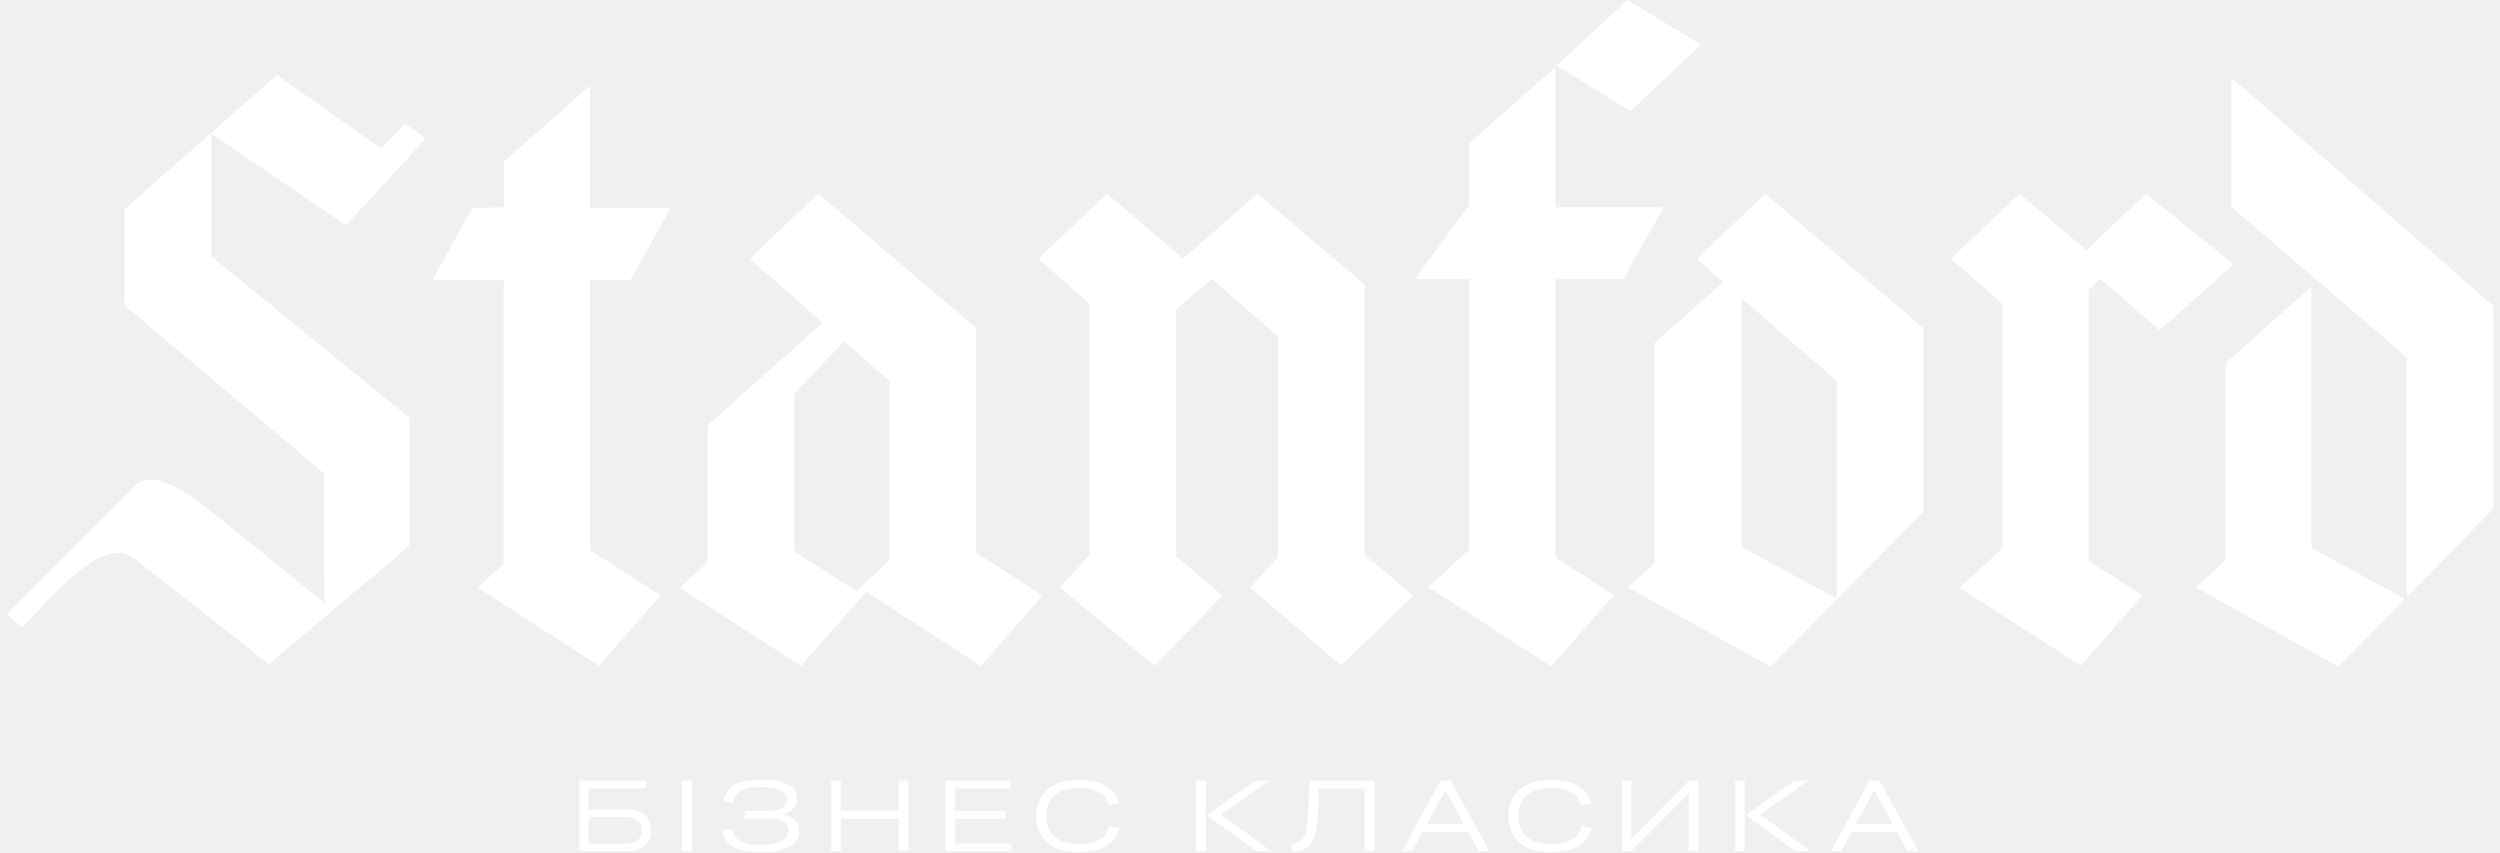
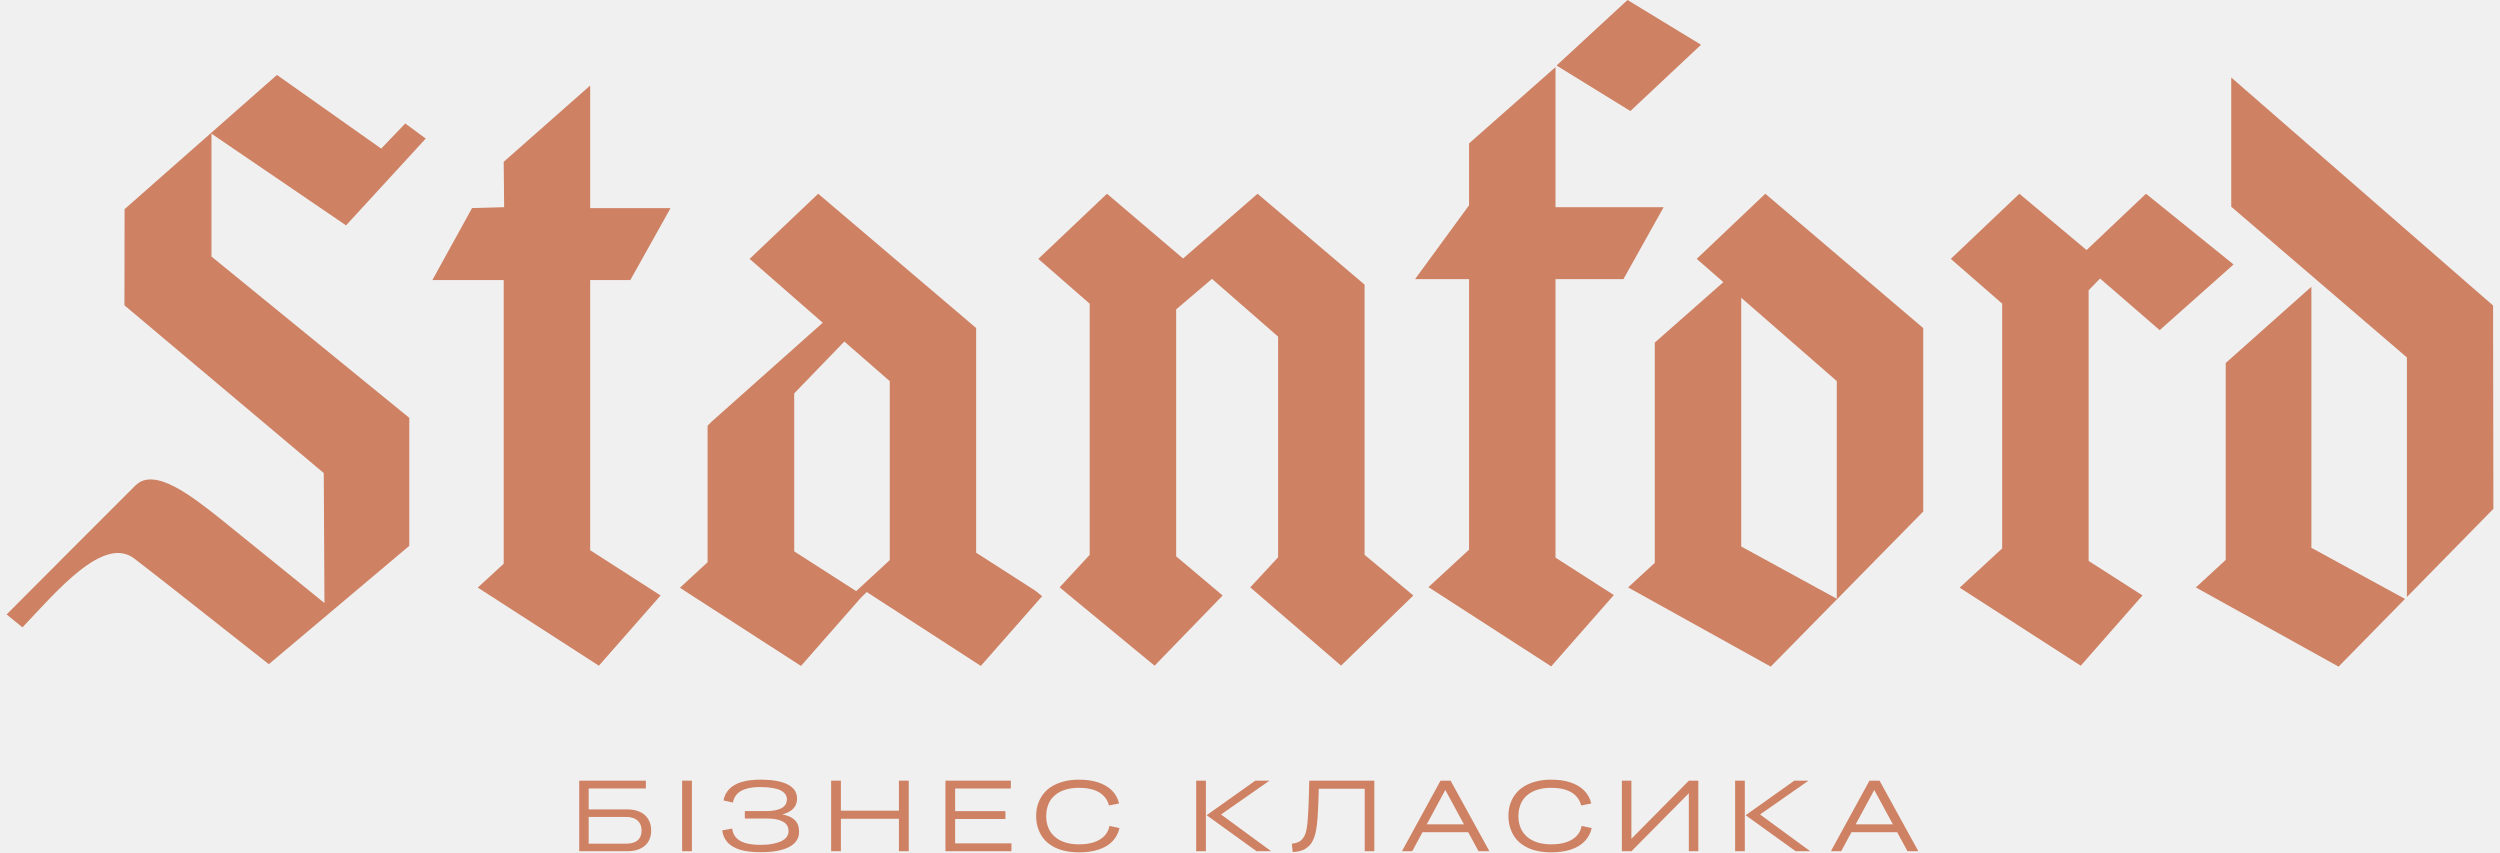
<svg xmlns="http://www.w3.org/2000/svg" class="logo-site" width="220" height="75" viewBox="0 0 213 73" fill="none">
  <g class="word-small">
-     <path class="logo-letter-small" d="M49.045 66.865H49.855V72.909H49.045V66.865ZM49.364 66.865H54.754V67.537H49.364V66.865ZM54.25 69.541C54.556 69.684 54.792 69.89 54.958 70.162C55.124 70.433 55.207 70.757 55.207 71.132C55.207 71.416 55.162 71.668 55.066 71.888C54.971 72.108 54.837 72.295 54.664 72.444C54.486 72.593 54.275 72.709 54.027 72.787C53.778 72.864 53.497 72.909 53.185 72.909H49.555V72.263H53.076C53.357 72.263 53.593 72.218 53.791 72.134C53.988 72.05 54.135 71.92 54.237 71.752C54.333 71.584 54.384 71.377 54.384 71.132C54.384 70.886 54.333 70.673 54.224 70.505C54.122 70.33 53.969 70.201 53.772 70.11C53.574 70.02 53.344 69.975 53.083 69.975H49.555V69.328H53.185C53.58 69.328 53.944 69.399 54.25 69.541Z" fill="#FFFFFF" />
-     <path class="logo-letter-small" d="M58.696 66.865H57.86V72.909H58.696V66.865Z" fill="#FFFFFF" />
-     <path class="logo-letter-small" d="M67.67 71.985C67.524 72.211 67.313 72.399 67.026 72.547C66.739 72.696 66.395 72.806 65.98 72.883C65.565 72.961 65.093 72.993 64.564 72.993C63.875 72.993 63.301 72.922 62.835 72.787C62.376 72.651 62.013 72.438 61.757 72.159C61.502 71.875 61.343 71.532 61.292 71.125L62.147 70.97C62.178 71.267 62.287 71.526 62.472 71.733C62.657 71.946 62.918 72.101 63.263 72.205C63.607 72.308 64.047 72.366 64.564 72.366C64.953 72.366 65.304 72.341 65.597 72.282C65.897 72.224 66.146 72.147 66.356 72.05C66.561 71.946 66.72 71.823 66.822 71.681C66.924 71.539 66.975 71.371 66.975 71.183C66.975 70.944 66.905 70.744 66.771 70.589C66.637 70.433 66.427 70.317 66.152 70.233C65.878 70.149 65.527 70.11 65.1 70.11H63.231V69.47H65.061C65.336 69.47 65.578 69.451 65.789 69.412C65.999 69.373 66.184 69.315 66.344 69.237C66.503 69.16 66.618 69.05 66.707 68.921C66.79 68.791 66.835 68.643 66.835 68.468C66.835 68.3 66.79 68.151 66.694 68.022C66.599 67.886 66.458 67.776 66.273 67.686C66.088 67.595 65.852 67.531 65.565 67.486C65.278 67.44 64.947 67.414 64.57 67.414C64.086 67.414 63.677 67.46 63.346 67.563C63.014 67.66 62.752 67.809 62.568 68.009C62.383 68.21 62.261 68.449 62.21 68.74L61.4 68.559C61.477 68.171 61.643 67.847 61.898 67.582C62.159 67.317 62.51 67.117 62.95 66.981C63.39 66.846 63.932 66.781 64.558 66.781C65.074 66.781 65.534 66.813 65.923 66.884C66.318 66.955 66.65 67.059 66.911 67.195C67.173 67.33 67.371 67.498 67.504 67.699C67.632 67.899 67.702 68.132 67.702 68.397C67.702 68.597 67.664 68.778 67.594 68.94C67.517 69.102 67.409 69.244 67.262 69.367C67.115 69.49 66.93 69.593 66.701 69.677C66.478 69.761 66.216 69.819 65.91 69.852L65.782 69.696C66.229 69.709 66.612 69.774 66.93 69.89C67.243 70.007 67.479 70.175 67.638 70.388C67.798 70.602 67.874 70.879 67.874 71.216C67.887 71.507 67.817 71.765 67.67 71.985Z" fill="#FFFFFF" />
-     <path class="logo-letter-small" d="M70.624 66.865H71.459V72.909H70.624V66.865ZM71.198 69.438H76.638V70.13H71.198V69.438ZM76.428 66.865H77.27V72.909H76.428V66.865Z" fill="#FFFFFF" />
-     <path class="logo-letter-small" d="M80.415 66.865H81.244V72.909H80.415V66.865ZM80.957 66.865H86.015V67.537H80.957V66.865ZM80.957 69.477H85.55V70.149H80.957V69.477ZM80.957 72.237H86.066V72.909H80.957V72.237Z" fill="#FFFFFF" />
-     <path class="logo-letter-small" d="M88.35 68.843C88.458 68.52 88.618 68.229 88.822 67.977C89.026 67.718 89.275 67.505 89.574 67.33C89.874 67.156 90.212 67.02 90.595 66.923C90.978 66.826 91.392 66.781 91.845 66.781C92.483 66.781 93.038 66.858 93.51 67.02C93.982 67.175 94.371 67.408 94.671 67.705C94.971 68.003 95.175 68.378 95.29 68.817L94.422 68.992C94.339 68.662 94.186 68.391 93.963 68.164C93.74 67.938 93.459 67.77 93.108 67.654C92.757 67.537 92.343 67.479 91.852 67.479C91.494 67.479 91.169 67.511 90.869 67.589C90.576 67.66 90.314 67.763 90.091 67.899C89.868 68.035 89.676 68.203 89.517 68.397C89.358 68.591 89.243 68.824 89.166 69.076C89.083 69.328 89.045 69.606 89.045 69.903C89.045 70.201 89.083 70.479 89.166 70.731C89.249 70.983 89.364 71.209 89.517 71.397C89.67 71.591 89.861 71.752 90.091 71.894C90.314 72.03 90.576 72.14 90.869 72.211C91.163 72.282 91.494 72.321 91.852 72.321C92.349 72.321 92.783 72.263 93.14 72.14C93.497 72.017 93.791 71.843 94.02 71.61C94.25 71.377 94.397 71.086 94.46 70.744L95.322 70.925C95.219 71.371 95.015 71.752 94.716 72.062C94.416 72.373 94.027 72.606 93.542 72.767C93.057 72.929 92.496 73.006 91.852 73.006C91.462 73.006 91.105 72.974 90.773 72.909C90.442 72.845 90.142 72.754 89.868 72.625C89.594 72.496 89.358 72.347 89.147 72.166C88.936 71.985 88.764 71.784 88.624 71.552C88.484 71.319 88.375 71.067 88.299 70.789C88.222 70.511 88.184 70.214 88.184 69.903C88.184 69.515 88.235 69.166 88.35 68.843Z" fill="#FFFFFF" />
+     <path class="logo-letter-small" d="M49.045 66.865H49.855V72.909H49.045V66.865ZM49.364 66.865H54.754V67.537H49.364V66.865ZM54.25 69.541C54.556 69.684 54.792 69.89 54.958 70.162C55.124 70.433 55.207 70.757 55.207 71.132C55.207 71.416 55.162 71.668 55.066 71.888C54.971 72.108 54.837 72.295 54.664 72.444C54.486 72.593 54.275 72.709 54.027 72.787C53.778 72.864 53.497 72.909 53.185 72.909H49.555V72.263H53.076C53.357 72.263 53.593 72.218 53.791 72.134C53.988 72.05 54.135 71.92 54.237 71.752C54.333 71.584 54.384 71.377 54.384 71.132C54.384 70.886 54.333 70.673 54.224 70.505C54.122 70.33 53.969 70.201 53.772 70.11C53.574 70.02 53.344 69.975 53.083 69.975H49.555V69.328H53.185C53.58 69.328 53.944 69.399 54.25 69.541Z" fill="rgb(206, 129, 99)" />
+     <path class="logo-letter-small" d="M58.696 66.865H57.86V72.909H58.696V66.865Z" fill="rgb(206, 129, 99)" />
+     <path class="logo-letter-small" d="M67.67 71.985C67.524 72.211 67.313 72.399 67.026 72.547C66.739 72.696 66.395 72.806 65.98 72.883C65.565 72.961 65.093 72.993 64.564 72.993C63.875 72.993 63.301 72.922 62.835 72.787C62.376 72.651 62.013 72.438 61.757 72.159C61.502 71.875 61.343 71.532 61.292 71.125L62.147 70.97C62.178 71.267 62.287 71.526 62.472 71.733C62.657 71.946 62.918 72.101 63.263 72.205C63.607 72.308 64.047 72.366 64.564 72.366C64.953 72.366 65.304 72.341 65.597 72.282C65.897 72.224 66.146 72.147 66.356 72.05C66.561 71.946 66.72 71.823 66.822 71.681C66.924 71.539 66.975 71.371 66.975 71.183C66.975 70.944 66.905 70.744 66.771 70.589C66.637 70.433 66.427 70.317 66.152 70.233C65.878 70.149 65.527 70.11 65.1 70.11H63.231V69.47H65.061C65.336 69.47 65.578 69.451 65.789 69.412C65.999 69.373 66.184 69.315 66.344 69.237C66.503 69.16 66.618 69.05 66.707 68.921C66.79 68.791 66.835 68.643 66.835 68.468C66.835 68.3 66.79 68.151 66.694 68.022C66.599 67.886 66.458 67.776 66.273 67.686C66.088 67.595 65.852 67.531 65.565 67.486C65.278 67.44 64.947 67.414 64.57 67.414C64.086 67.414 63.677 67.46 63.346 67.563C63.014 67.66 62.752 67.809 62.568 68.009C62.383 68.21 62.261 68.449 62.21 68.74L61.4 68.559C61.477 68.171 61.643 67.847 61.898 67.582C62.159 67.317 62.51 67.117 62.95 66.981C63.39 66.846 63.932 66.781 64.558 66.781C65.074 66.781 65.534 66.813 65.923 66.884C66.318 66.955 66.65 67.059 66.911 67.195C67.173 67.33 67.371 67.498 67.504 67.699C67.632 67.899 67.702 68.132 67.702 68.397C67.702 68.597 67.664 68.778 67.594 68.94C67.517 69.102 67.409 69.244 67.262 69.367C67.115 69.49 66.93 69.593 66.701 69.677C66.478 69.761 66.216 69.819 65.91 69.852L65.782 69.696C66.229 69.709 66.612 69.774 66.93 69.89C67.243 70.007 67.479 70.175 67.638 70.388C67.798 70.602 67.874 70.879 67.874 71.216C67.887 71.507 67.817 71.765 67.67 71.985Z" fill="rgb(206, 129, 99)" />
+     <path class="logo-letter-small" d="M70.624 66.865H71.459V72.909H70.624V66.865ZM71.198 69.438H76.638V70.13H71.198V69.438ZM76.428 66.865H77.27V72.909H76.428V66.865Z" fill="rgb(206, 129, 99)" />
+     <path class="logo-letter-small" d="M80.415 66.865H81.244V72.909H80.415V66.865ZM80.957 66.865H86.015V67.537H80.957V66.865ZM80.957 69.477H85.55V70.149H80.957V69.477ZM80.957 72.237H86.066V72.909H80.957V72.237Z" fill="rgb(206, 129, 99)" />
+     <path class="logo-letter-small" d="M88.35 68.843C88.458 68.52 88.618 68.229 88.822 67.977C89.026 67.718 89.275 67.505 89.574 67.33C89.874 67.156 90.212 67.02 90.595 66.923C90.978 66.826 91.392 66.781 91.845 66.781C92.483 66.781 93.038 66.858 93.51 67.02C93.982 67.175 94.371 67.408 94.671 67.705C94.971 68.003 95.175 68.378 95.29 68.817L94.422 68.992C94.339 68.662 94.186 68.391 93.963 68.164C93.74 67.938 93.459 67.77 93.108 67.654C92.757 67.537 92.343 67.479 91.852 67.479C91.494 67.479 91.169 67.511 90.869 67.589C90.576 67.66 90.314 67.763 90.091 67.899C89.868 68.035 89.676 68.203 89.517 68.397C89.358 68.591 89.243 68.824 89.166 69.076C89.083 69.328 89.045 69.606 89.045 69.903C89.045 70.201 89.083 70.479 89.166 70.731C89.249 70.983 89.364 71.209 89.517 71.397C89.67 71.591 89.861 71.752 90.091 71.894C90.314 72.03 90.576 72.14 90.869 72.211C91.163 72.282 91.494 72.321 91.852 72.321C92.349 72.321 92.783 72.263 93.14 72.14C93.497 72.017 93.791 71.843 94.02 71.61C94.25 71.377 94.397 71.086 94.46 70.744L95.322 70.925C95.219 71.371 95.015 71.752 94.716 72.062C94.416 72.373 94.027 72.606 93.542 72.767C93.057 72.929 92.496 73.006 91.852 73.006C91.462 73.006 91.105 72.974 90.773 72.909C90.442 72.845 90.142 72.754 89.868 72.625C89.594 72.496 89.358 72.347 89.147 72.166C88.936 71.985 88.764 71.784 88.624 71.552C88.484 71.319 88.375 71.067 88.299 70.789C88.222 70.511 88.184 70.214 88.184 69.903C88.184 69.515 88.235 69.166 88.35 68.843Z" fill="rgb(206, 129, 99)" />
  </g>
  <g class="word-small">
-     <path class="logo-letter-small" d="M101.891 66.865H102.721V72.909H101.891V66.865ZM106.956 66.865H108.168L103.856 69.877L103.83 69.625L108.308 72.909H107.058L102.784 69.826L106.956 66.865Z" fill="#FFFFFF" />
-     <path class="logo-letter-small" d="M110.611 72.14C110.77 72.076 110.904 71.972 111.019 71.823C111.096 71.733 111.16 71.617 111.217 71.481C111.274 71.345 111.319 71.183 111.351 70.989C111.383 70.796 111.415 70.563 111.44 70.278C111.466 70 111.485 69.671 111.504 69.289C111.523 68.908 111.536 68.468 111.549 67.97L111.574 66.865H112.41L112.378 68.048C112.359 68.597 112.346 69.076 112.32 69.496C112.301 69.916 112.269 70.278 112.238 70.582C112.199 70.892 112.155 71.157 112.104 71.377C112.053 71.597 111.982 71.791 111.906 71.946C111.829 72.108 111.74 72.25 111.638 72.373C111.51 72.509 111.383 72.612 111.242 72.703C111.102 72.787 110.943 72.851 110.77 72.897C110.592 72.942 110.388 72.968 110.158 72.981L110.082 72.263C110.273 72.25 110.452 72.205 110.611 72.14ZM111.995 66.865H116.53V67.557H111.931L111.995 66.865ZM116.326 66.865H117.149V72.909H116.326V66.865Z" fill="#FFFFFF" />
-     <path class="logo-letter-small" d="M123.088 67.401H123.368L120.396 72.909H119.516L122.82 66.865H123.681L127.004 72.909H126.073L123.088 67.401ZM121.161 70.608H125.326L125.511 71.28H120.989L121.161 70.608Z" fill="#FFFFFF" />
-     <path class="logo-letter-small" d="M128.796 68.843C128.905 68.52 129.064 68.229 129.268 67.977C129.473 67.718 129.721 67.505 130.021 67.33C130.321 67.156 130.659 67.02 131.042 66.923C131.424 66.826 131.839 66.781 132.292 66.781C132.93 66.781 133.485 66.858 133.957 67.02C134.429 67.175 134.818 67.408 135.118 67.705C135.417 68.003 135.621 68.378 135.736 68.817L134.869 68.992C134.786 68.662 134.633 68.391 134.41 68.164C134.186 67.938 133.906 67.77 133.555 67.654C133.204 67.537 132.789 67.479 132.298 67.479C131.941 67.479 131.616 67.511 131.316 67.589C131.023 67.66 130.761 67.763 130.538 67.899C130.315 68.035 130.123 68.203 129.964 68.397C129.804 68.591 129.689 68.824 129.613 69.076C129.53 69.328 129.492 69.606 129.492 69.903C129.492 70.201 129.53 70.479 129.613 70.731C129.696 70.983 129.811 71.209 129.964 71.397C130.117 71.591 130.308 71.752 130.538 71.894C130.761 72.03 131.023 72.14 131.316 72.211C131.609 72.282 131.941 72.321 132.298 72.321C132.796 72.321 133.23 72.263 133.587 72.14C133.944 72.017 134.237 71.843 134.467 71.61C134.697 71.377 134.843 71.086 134.907 70.744L135.768 70.925C135.666 71.371 135.462 71.752 135.162 72.062C134.862 72.373 134.473 72.606 133.989 72.767C133.51 72.922 132.942 73.006 132.298 73.006C131.909 73.006 131.552 72.974 131.22 72.909C130.889 72.845 130.589 72.754 130.315 72.625C130.04 72.496 129.804 72.347 129.594 72.166C129.39 71.985 129.211 71.784 129.077 71.552C128.937 71.319 128.828 71.067 128.752 70.789C128.675 70.511 128.637 70.214 128.637 69.903C128.631 69.515 128.688 69.166 128.796 68.843Z" fill="#FFFFFF" />
-     <path class="logo-letter-small" d="M138.352 66.865H139.168V72.909H138.352V66.865ZM139.143 71.869L144.086 66.871L144.111 67.919L139.168 72.916L139.143 71.869ZM144.086 66.865H144.902V72.909H144.086V66.865Z" fill="#FFFFFF" />
-     <path class="logo-letter-small" d="M148.053 66.865H148.882V72.909H148.053V66.865ZM153.124 66.865H154.336L150.024 69.877L149.999 69.625L154.483 72.909H153.233L148.953 69.826L153.124 66.865Z" fill="#FFFFFF" />
-     <path class="logo-letter-small" d="M159.828 67.401H160.109L157.137 72.909H156.256L159.56 66.865H160.422L163.745 72.909H162.814L159.828 67.401ZM157.902 70.608H162.067L162.252 71.28H157.73L157.902 70.608Z" fill="#FFFFFF" />
+     <path class="logo-letter-small" d="M101.891 66.865H102.721V72.909H101.891V66.865ZM106.956 66.865H108.168L103.856 69.877L103.83 69.625L108.308 72.909H107.058L102.784 69.826L106.956 66.865Z" fill="rgb(206, 129, 99)" />
+     <path class="logo-letter-small" d="M110.611 72.14C110.77 72.076 110.904 71.972 111.019 71.823C111.096 71.733 111.16 71.617 111.217 71.481C111.274 71.345 111.319 71.183 111.351 70.989C111.383 70.796 111.415 70.563 111.44 70.278C111.466 70 111.485 69.671 111.504 69.289C111.523 68.908 111.536 68.468 111.549 67.97L111.574 66.865H112.41L112.378 68.048C112.359 68.597 112.346 69.076 112.32 69.496C112.301 69.916 112.269 70.278 112.238 70.582C112.199 70.892 112.155 71.157 112.104 71.377C112.053 71.597 111.982 71.791 111.906 71.946C111.829 72.108 111.74 72.25 111.638 72.373C111.51 72.509 111.383 72.612 111.242 72.703C111.102 72.787 110.943 72.851 110.77 72.897C110.592 72.942 110.388 72.968 110.158 72.981L110.082 72.263C110.273 72.25 110.452 72.205 110.611 72.14ZM111.995 66.865H116.53V67.557H111.931L111.995 66.865ZM116.326 66.865H117.149V72.909H116.326V66.865Z" fill="rgb(206, 129, 99)" />
+     <path class="logo-letter-small" d="M123.088 67.401H123.368L120.396 72.909H119.516L122.82 66.865H123.681L127.004 72.909H126.073L123.088 67.401ZM121.161 70.608H125.326L125.511 71.28H120.989L121.161 70.608Z" fill="rgb(206, 129, 99)" />
+     <path class="logo-letter-small" d="M128.796 68.843C128.905 68.52 129.064 68.229 129.268 67.977C129.473 67.718 129.721 67.505 130.021 67.33C130.321 67.156 130.659 67.02 131.042 66.923C131.424 66.826 131.839 66.781 132.292 66.781C132.93 66.781 133.485 66.858 133.957 67.02C134.429 67.175 134.818 67.408 135.118 67.705C135.417 68.003 135.621 68.378 135.736 68.817L134.869 68.992C134.786 68.662 134.633 68.391 134.41 68.164C134.186 67.938 133.906 67.77 133.555 67.654C133.204 67.537 132.789 67.479 132.298 67.479C131.941 67.479 131.616 67.511 131.316 67.589C131.023 67.66 130.761 67.763 130.538 67.899C130.315 68.035 130.123 68.203 129.964 68.397C129.804 68.591 129.689 68.824 129.613 69.076C129.53 69.328 129.492 69.606 129.492 69.903C129.492 70.201 129.53 70.479 129.613 70.731C129.696 70.983 129.811 71.209 129.964 71.397C130.117 71.591 130.308 71.752 130.538 71.894C130.761 72.03 131.023 72.14 131.316 72.211C131.609 72.282 131.941 72.321 132.298 72.321C132.796 72.321 133.23 72.263 133.587 72.14C133.944 72.017 134.237 71.843 134.467 71.61C134.697 71.377 134.843 71.086 134.907 70.744L135.768 70.925C135.666 71.371 135.462 71.752 135.162 72.062C134.862 72.373 134.473 72.606 133.989 72.767C133.51 72.922 132.942 73.006 132.298 73.006C131.909 73.006 131.552 72.974 131.22 72.909C130.889 72.845 130.589 72.754 130.315 72.625C130.04 72.496 129.804 72.347 129.594 72.166C129.39 71.985 129.211 71.784 129.077 71.552C128.937 71.319 128.828 71.067 128.752 70.789C128.675 70.511 128.637 70.214 128.637 69.903C128.631 69.515 128.688 69.166 128.796 68.843Z" fill="rgb(206, 129, 99)" />
+     <path class="logo-letter-small" d="M138.352 66.865H139.168V72.909H138.352V66.865ZM139.143 71.869L144.086 66.871L144.111 67.919L139.168 72.916L139.143 71.869ZM144.086 66.865H144.902V72.909H144.086V66.865Z" fill="rgb(206, 129, 99)" />
+     <path class="logo-letter-small" d="M148.053 66.865H148.882V72.909H148.053V66.865ZM153.124 66.865H154.336L150.024 69.877L149.999 69.625L154.483 72.909H153.233L148.953 69.826L153.124 66.865Z" fill="rgb(206, 129, 99)" />
+     <path class="logo-letter-small" d="M159.828 67.401H160.109L157.137 72.909H156.256L159.56 66.865H160.422L163.745 72.909H162.814L159.828 67.401ZM157.902 70.608H162.067L162.252 71.28H157.73L157.902 70.608Z" fill="rgb(206, 129, 99)" />
  </g>
-   <path class="logo-letter--big" d="M17.547 11.449L29.074 19.304L35.899 11.869L34.145 10.576L32.084 12.729L23.154 6.419L10.104 17.914L10.091 26.15L27.166 40.521L27.224 51.653C27.224 51.653 18.645 44.697 18.192 44.342C15.94 42.577 12.687 39.952 11.041 41.575C10.059 42.538 1.894 50.735 0 52.63L1.359 53.735C4.223 50.722 8.299 45.809 10.939 47.846C13.472 49.798 13.829 50.089 22.459 56.89L34.489 46.753V35.789L17.547 21.974V11.449Z" fill="#FFFFFF" />
-   <path class="logo-letter--big" d="M55.519 50.684L56.017 51.001L50.729 57.019L40.357 50.328L42.577 48.285V23.991H36.466L39.866 17.823L42.615 17.746L42.577 13.861L49.983 7.325V17.83H56.865L53.421 23.991H49.983V47.128L50.225 47.283L55.519 50.684Z" fill="#FFFFFF" />
-   <path class="logo-letter--big" d="M88.12 50.6L83.043 47.341V28.096L69.514 16.595L63.639 22.174L65.923 24.165L67.453 25.503L69.858 27.605L69.903 27.643L67.447 29.828L67.371 29.899L60.354 36.144L60.041 36.468V48.156L57.675 50.341L58.122 50.632L59.206 51.337L68.04 57.038L73.181 51.188L73.672 50.709L83.445 57.038L88.694 51.065L88.12 50.6ZM75.644 47.975L73.105 50.322L72.767 50.632L67.46 47.225V33.694L71.753 29.253L75.644 32.647V47.975Z" fill="#FFFFFF" />
-   <path class="logo-letter--big" d="M116.313 47.522V24.379L107.147 16.595L100.769 22.142L94.25 16.595L88.369 22.174L92.77 26.014V47.522L90.193 50.309L98.326 57.019L104.156 51.007L100.176 47.652V26.499L103.244 23.887L108.908 28.833V47.736L106.522 50.309L114.298 57.013L120.491 51.007L116.313 47.522Z" fill="#FFFFFF" />
+   <path class="logo-letter--big" d="M17.547 11.449L29.074 19.304L35.899 11.869L34.145 10.576L32.084 12.729L23.154 6.419L10.104 17.914L10.091 26.15L27.166 40.521L27.224 51.653C27.224 51.653 18.645 44.697 18.192 44.342C15.94 42.577 12.687 39.952 11.041 41.575C10.059 42.538 1.894 50.735 0 52.63L1.359 53.735C4.223 50.722 8.299 45.809 10.939 47.846C13.472 49.798 13.829 50.089 22.459 56.89L34.489 46.753V35.789L17.547 21.974V11.449Z" fill="rgb(206, 129, 99)" />
+   <path class="logo-letter--big" d="M55.519 50.684L56.017 51.001L50.729 57.019L40.357 50.328L42.577 48.285V23.991H36.466L39.866 17.823L42.615 17.746L42.577 13.861L49.983 7.325V17.83H56.865L53.421 23.991H49.983V47.128L50.225 47.283L55.519 50.684Z" fill="rgb(206, 129, 99)" />
+   <path class="logo-letter--big" d="M88.12 50.6L83.043 47.341V28.096L69.514 16.595L63.639 22.174L65.923 24.165L67.453 25.503L69.858 27.605L69.903 27.643L67.447 29.828L67.371 29.899L60.354 36.144L60.041 36.468V48.156L57.675 50.341L58.122 50.632L59.206 51.337L68.04 57.038L73.181 51.188L73.672 50.709L83.445 57.038L88.694 51.065L88.12 50.6ZM75.644 47.975L73.105 50.322L72.767 50.632L67.46 47.225V33.694L71.753 29.253L75.644 32.647V47.975Z" fill="rgb(206, 129, 99)" />
+   <path class="logo-letter--big" d="M116.313 47.522V24.379L107.147 16.595L100.769 22.142L94.25 16.595L88.369 22.174L92.77 26.014V47.522L90.193 50.309L98.326 57.019L104.156 51.007L100.176 47.652V26.499L103.244 23.887L108.908 28.833V47.736L106.522 50.309L114.298 57.013L120.491 51.007L116.313 47.522Z" fill="rgb(206, 129, 99)" />
  <g class="logo-letter--big">
-     <path d="M138.836 0L132.758 5.611L132.796 5.637L139.079 9.51L145.132 3.834L138.836 0Z" fill="#FFFFFF" />
-     <path d="M138.485 23.907L141.93 17.746H132.668V5.747L125.263 12.283V17.584L120.638 23.907H125.263V47.083L121.786 50.289L132.298 57.077L137.663 50.968L132.668 47.762V23.907H138.485Z" fill="#FFFFFF" />
+     <path d="M138.836 0L132.758 5.611L132.796 5.637L139.079 9.51L145.132 3.834L138.836 0Z" fill="rgb(206, 129, 99)" />
+     <path d="M138.485 23.907L141.93 17.746H132.668V5.747L125.263 12.283V17.584L120.638 23.907H125.263V47.083L121.786 50.289L132.298 57.077L137.663 50.968L132.668 47.762V23.907H138.485Z" fill="rgb(206, 129, 99)" />
  </g>
-   <path class="logo-letter--big" d="M150.637 16.595L144.762 22.174L147.045 24.165L141.171 29.343V48.208L138.887 50.315L151.102 57.097L164.165 43.812V28.102L150.637 16.595ZM156.76 51.285L148.576 46.811V25.503L156.76 32.641V51.285Z" fill="#FFFFFF" />
-   <path class="logo-letter--big" d="M179.308 23.855L184.418 28.277L190.745 22.652L183.244 16.595L178.154 21.418L172.4 16.595L166.526 22.174L170.927 26.008V46.973L167.285 50.335L177.656 57.019L182.944 51.001L178.332 48.046V24.863L179.308 23.855Z" fill="#FFFFFF" />
+   <path class="logo-letter--big" d="M150.637 16.595L144.762 22.174L147.045 24.165L141.171 29.343V48.208L138.887 50.315L151.102 57.097L164.165 43.812V28.102L150.637 16.595ZM156.76 51.285L148.576 46.811V25.503L156.76 32.641V51.285Z" fill="rgb(206, 129, 99)" />
+   <path class="logo-letter--big" d="M179.308 23.855L184.418 28.277L190.745 22.652L183.244 16.595L178.154 21.418L172.4 16.595L166.526 22.174L170.927 26.008V46.973L167.285 50.335L177.656 57.019L182.944 51.001L178.332 48.046V24.863L179.308 23.855Z" fill="rgb(206, 129, 99)" />
  <g class="logo-letter--big">
-     <path d="M213 43.585L212.974 26.169L190.547 6.639V17.707L205.594 30.617V51.13L213 43.585Z" fill="#FFFFFF" />
-     <path d="M205.429 51.298L199.739 57.097L190.267 51.841L190.075 51.737L187.518 50.315L190.075 47.956V31.089L197.411 24.56V46.921L205.429 51.298Z" fill="#FFFFFF" />
+     <path d="M213 43.585L212.974 26.169L190.547 6.639V17.707L205.594 30.617V51.13L213 43.585Z" fill="rgb(206, 129, 99)" />
+     <path d="M205.429 51.298L199.739 57.097L190.267 51.841L190.075 51.737L187.518 50.315L190.075 47.956V31.089L197.411 24.56V46.921L205.429 51.298Z" fill="rgb(206, 129, 99)" />
  </g>
</svg>
